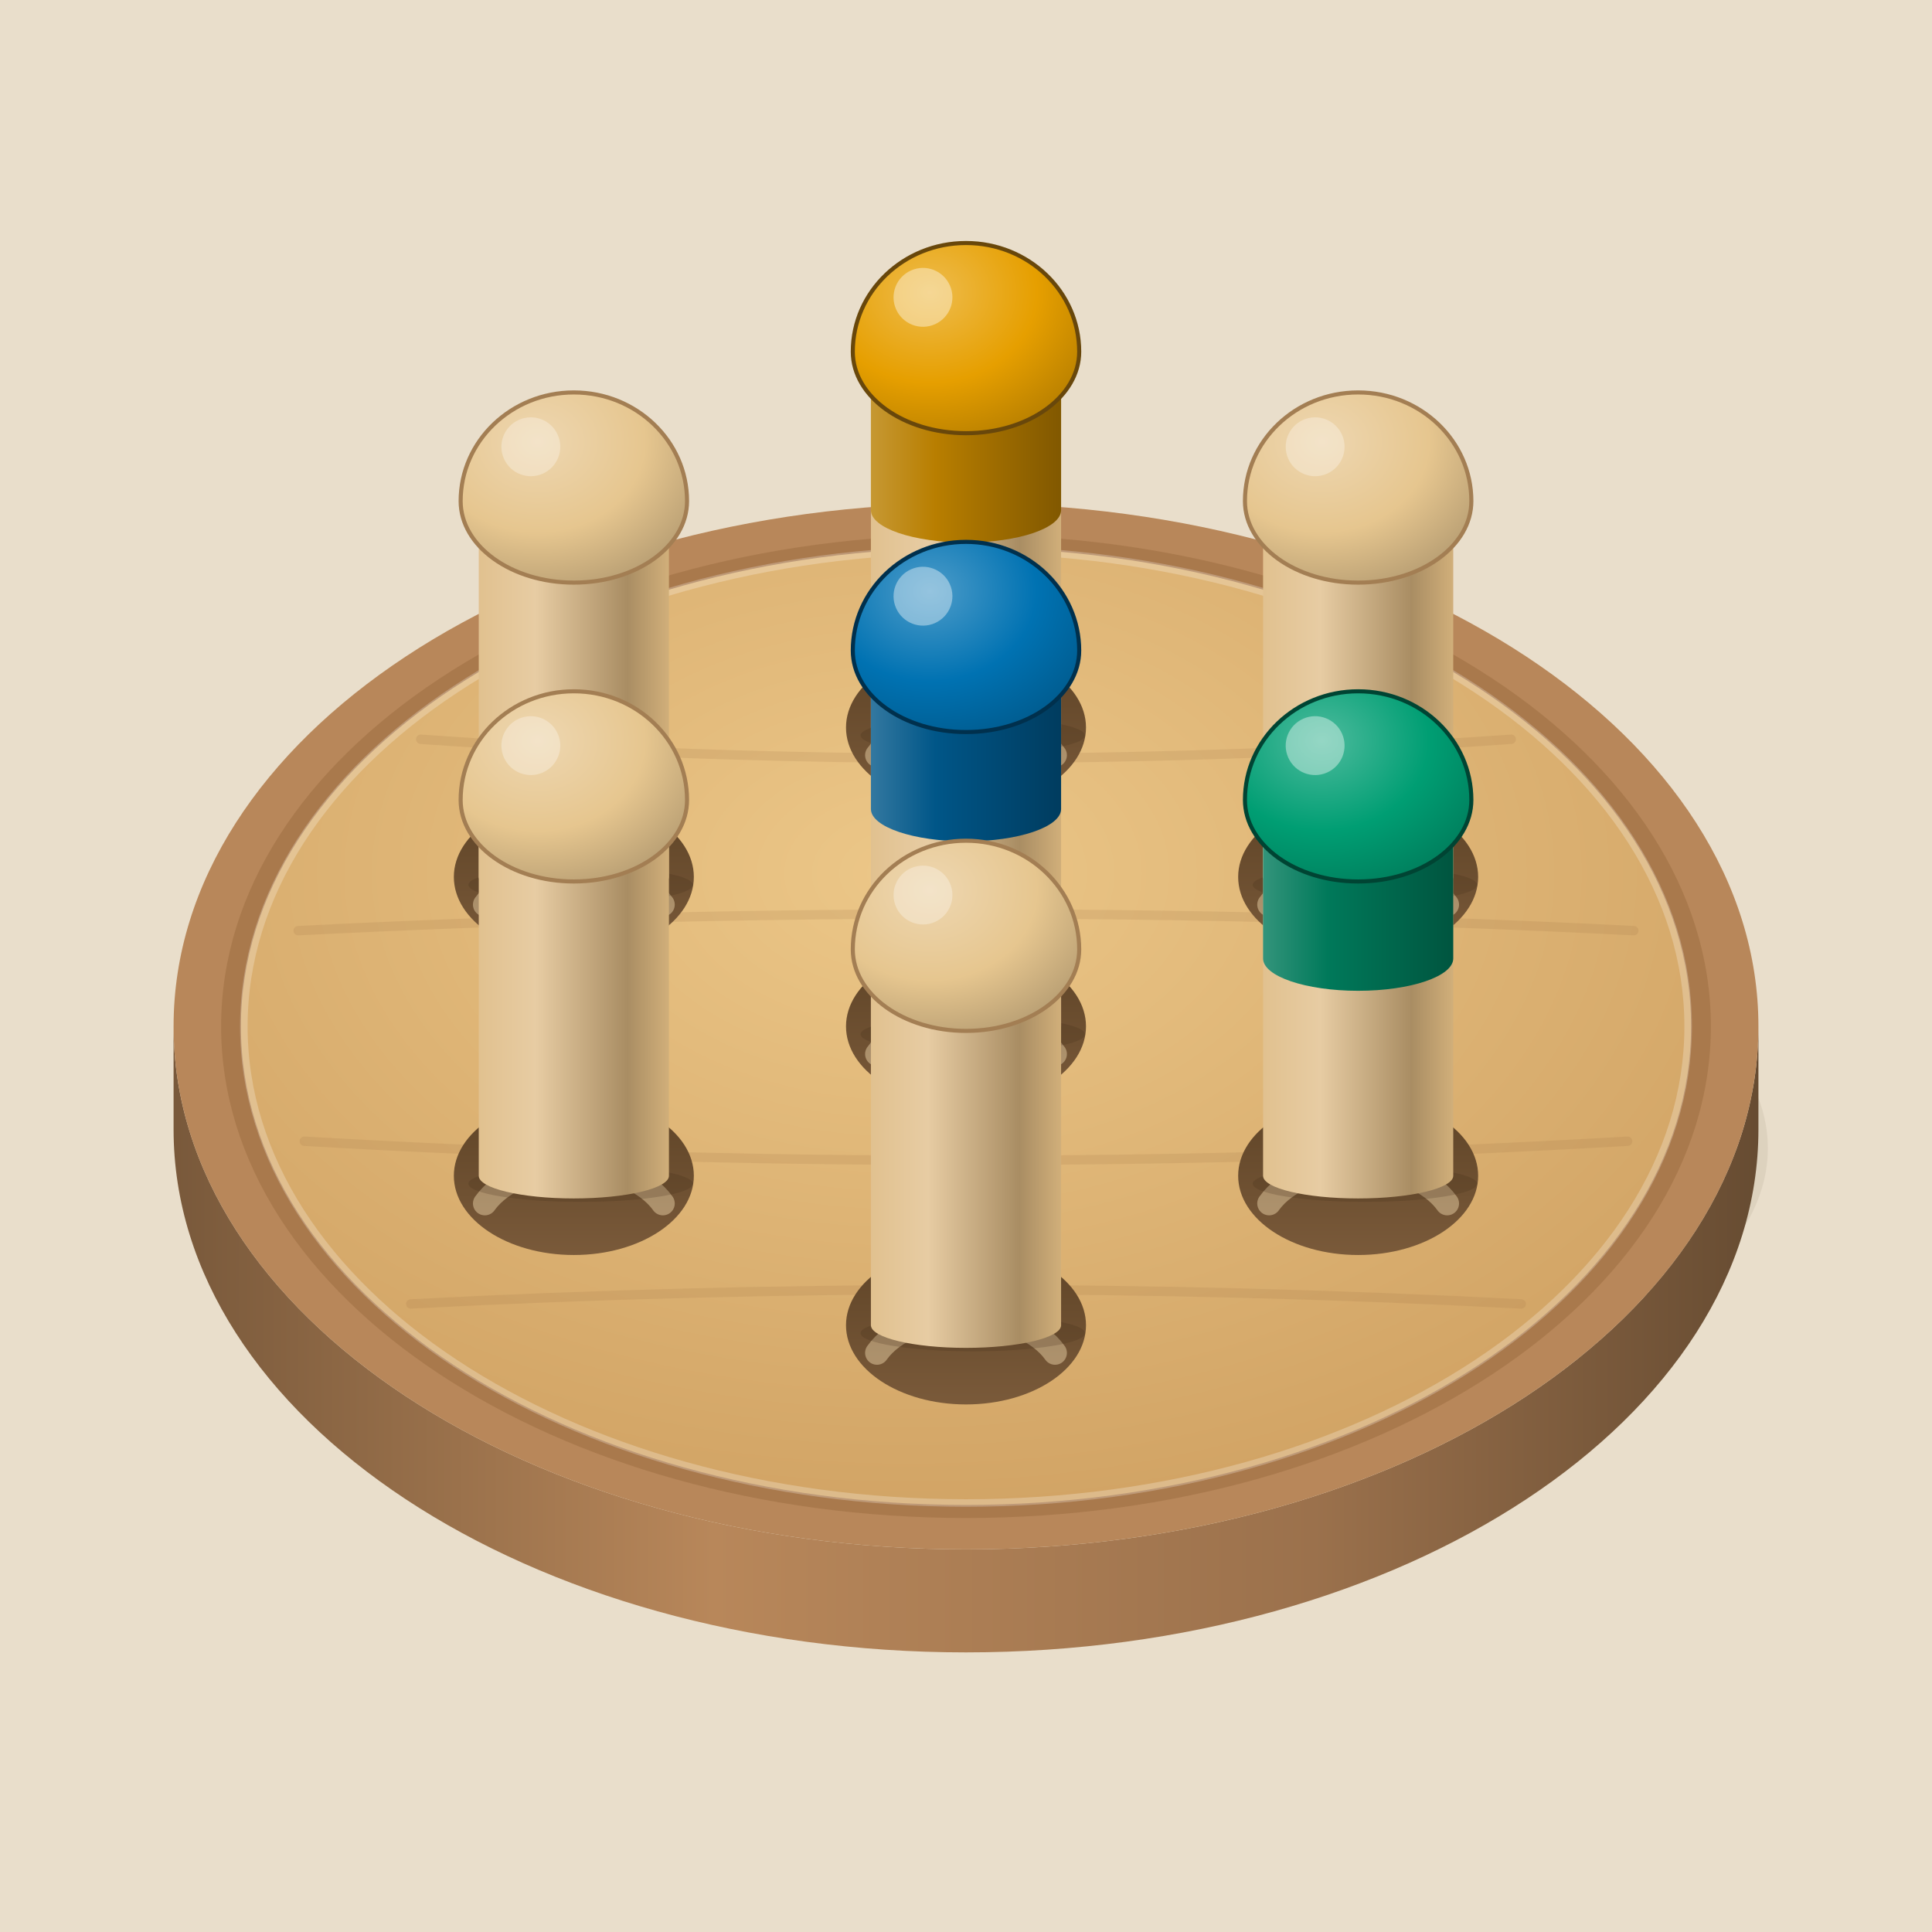
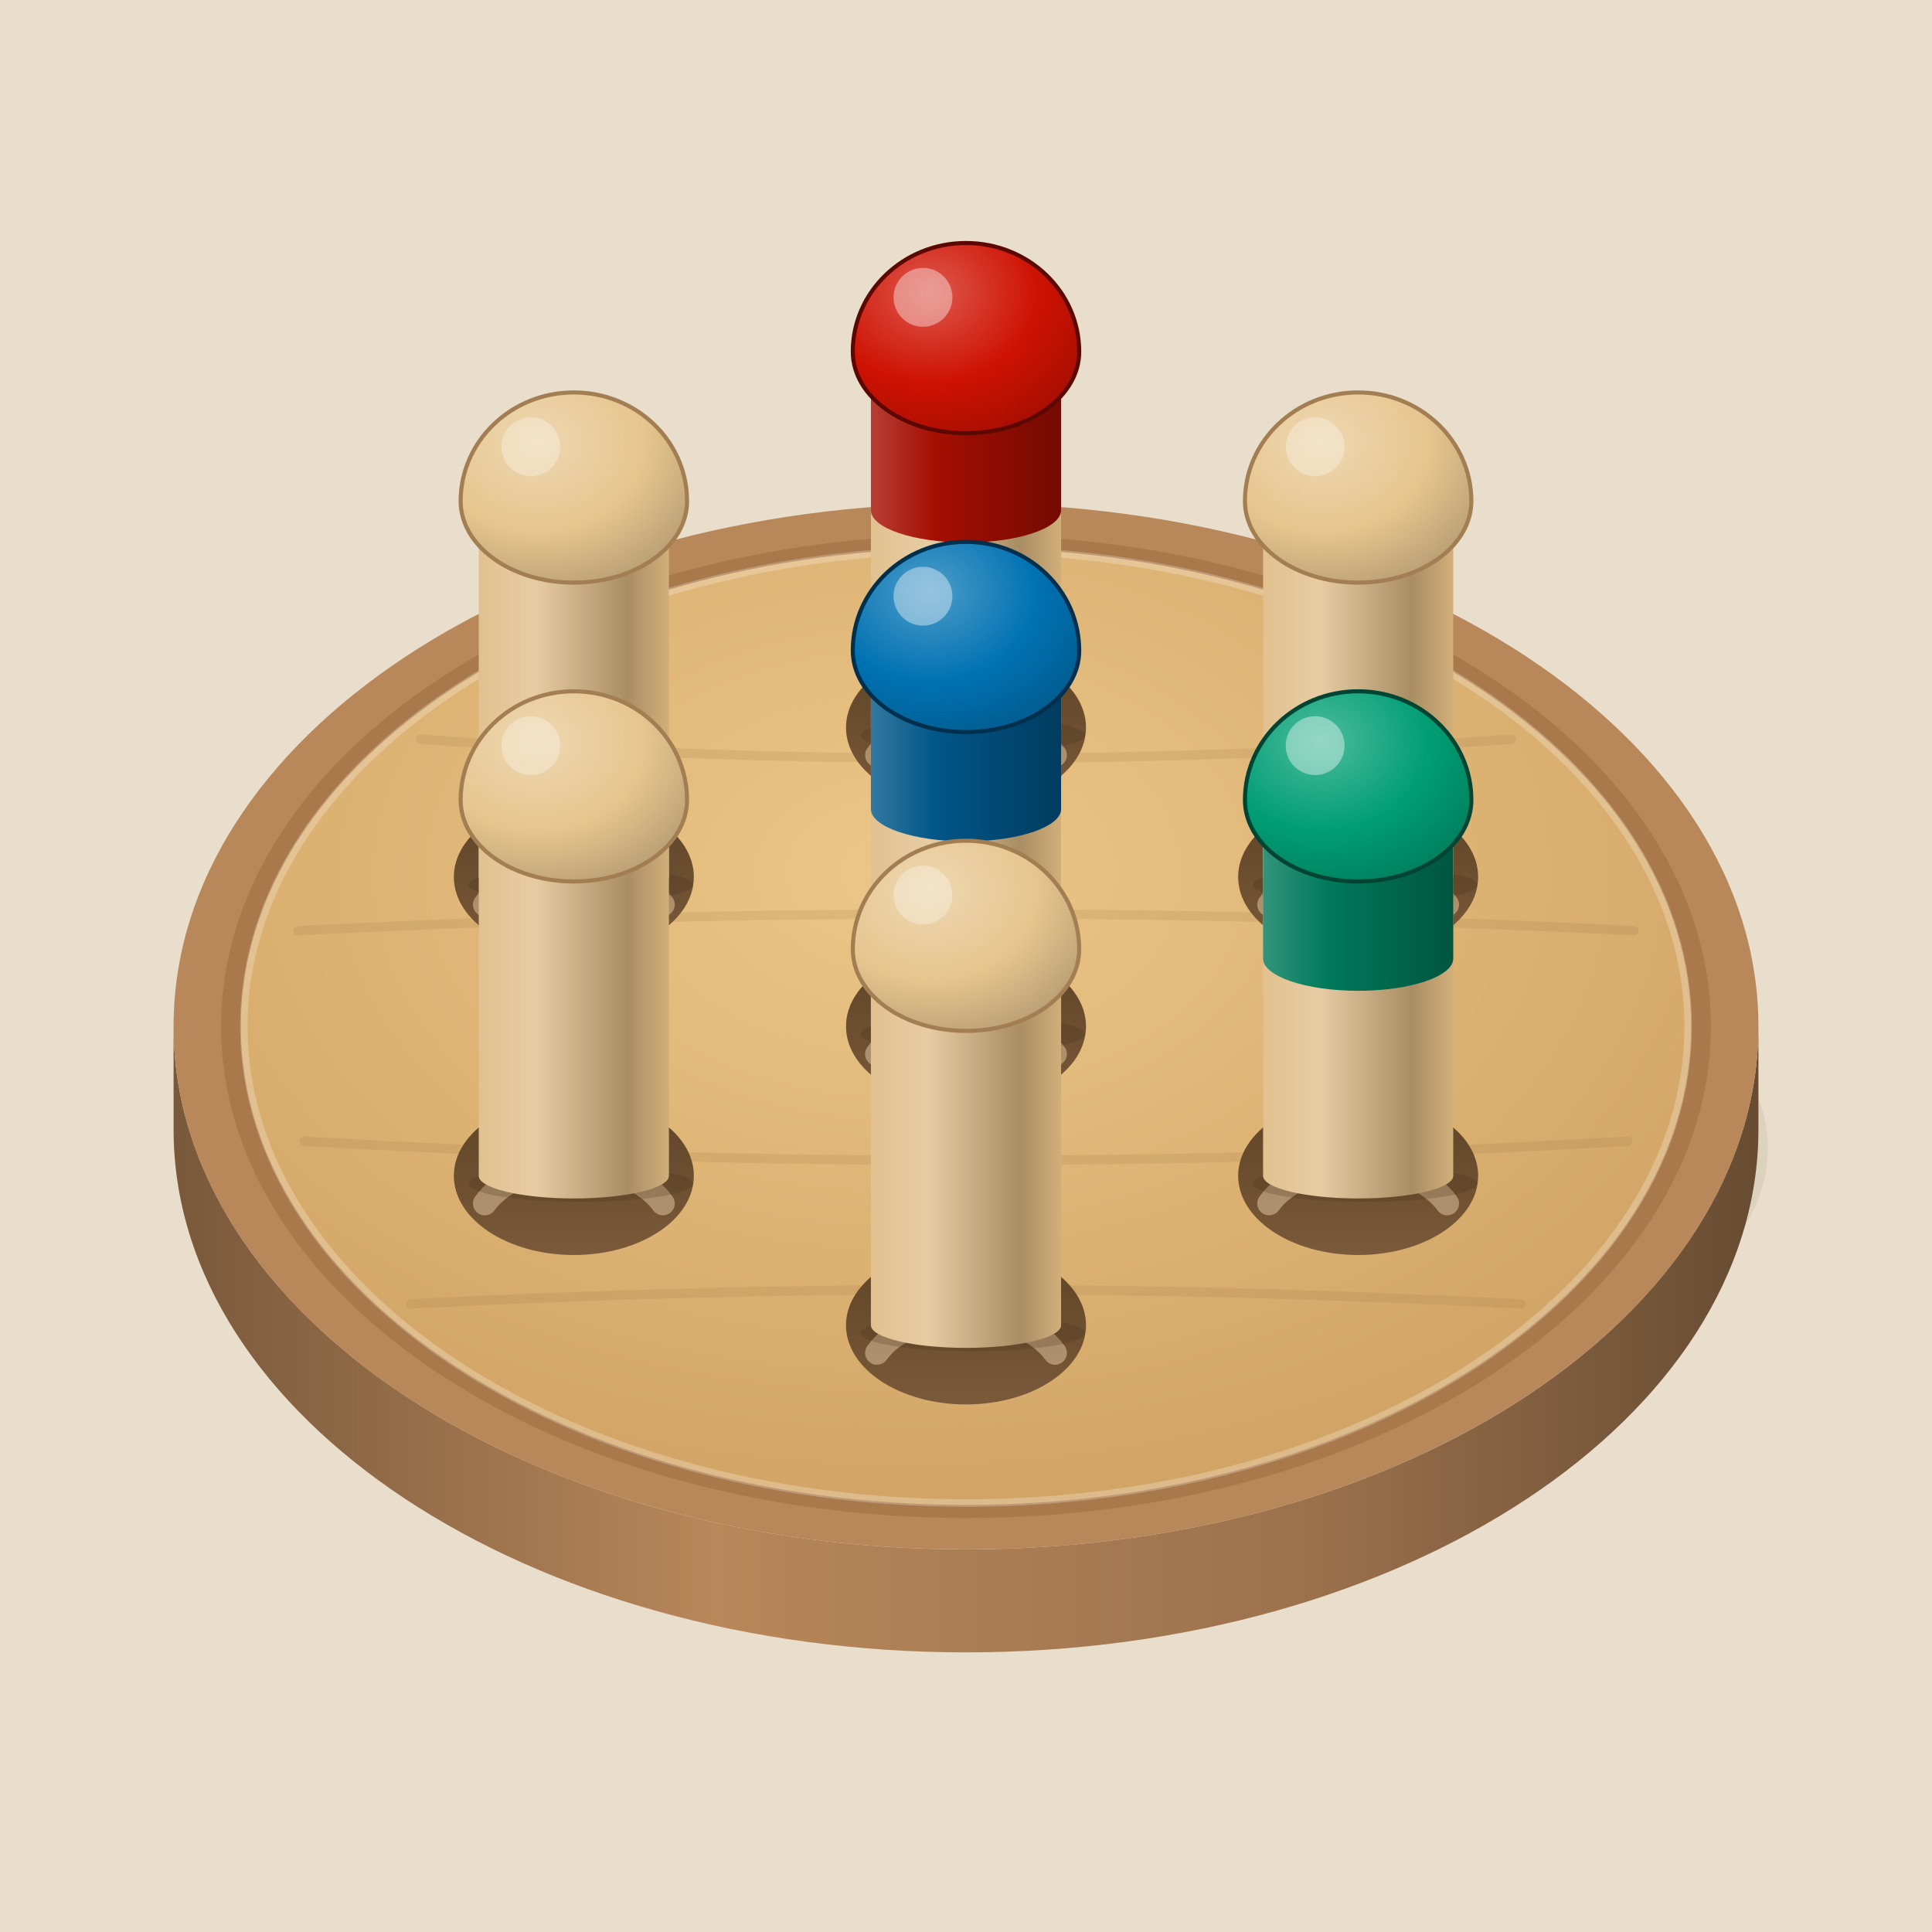
<svg xmlns="http://www.w3.org/2000/svg" width="1024" height="1024" viewBox="0 0 1024 1024">
  <rect x="0" y="0" width="1024" height="1024" fill="#E9DECB" />
  <g>
    <radialGradient id="face" cx="0.46" cy="0.34" r="0.76">
      <stop offset="0" stop-color="#ECC788" />
      <stop offset="1" stop-color="#CE9F60" />
    </radialGradient>
    <linearGradient id="side" x1="0" y1="0" x2="1" y2="0">
      <stop offset="0" stop-color="#79593B" />
      <stop offset="0.34" stop-color="#B8875A" />
      <stop offset="0.72" stop-color="#9B714C" />
      <stop offset="1" stop-color="#674C32" />
    </linearGradient>
    <linearGradient id="hole" x1="0.5" y1="0" x2="0.5" y2="1">
      <stop offset="0" stop-color="#5E4326" />
      <stop offset="1" stop-color="#7A5A3A" />
    </linearGradient>
    <ellipse cx="517" cy="608.6" rx="420" ry="171.86" fill="#3A2612" opacity="0.07" />
    <ellipse cx="517" cy="608.6" rx="403.2" ry="164.99" fill="#3A2612" opacity="0.11" />
    <ellipse cx="517" cy="608.6" rx="378" ry="154.68" fill="#3A2612" opacity="0.16" />
    <path d="M 92 544 L 92 598.6 A 420 277.2 0 0 0 932 598.6 L 932 544 A 420 277.2 0 0 1 92 544 Z" fill="url(#side)" />
    <ellipse cx="512" cy="544" rx="420" ry="277.2" fill="#B8875A" />
    <ellipse cx="512" cy="544" rx="394.8" ry="260.57" fill="#A9794C" />
    <ellipse cx="512" cy="544" rx="384.3" ry="253.64" fill="url(#face)" />
    <ellipse cx="512" cy="544" rx="382.76" ry="252.62" fill="none" stroke="#FFFFFF" stroke-width="4" opacity="0.24" />
    <path d="M 223.01 391.82 Q 512 412.11 800.99 391.82" fill="none" stroke="#9A6E42" stroke-width="5" opacity="0.16" stroke-linecap="round" />
    <path d="M 158.06 493.27 Q 512 475.52 865.94 493.27" fill="none" stroke="#9A6E42" stroke-width="5" opacity="0.16" stroke-linecap="round" />
    <path d="M 161.32 604.87 Q 512 625.16 862.68 604.87" fill="none" stroke="#9A6E42" stroke-width="5" opacity="0.16" stroke-linecap="round" />
    <path d="M 217.73 691.11 Q 512 675.89 806.27 691.11" fill="none" stroke="#9A6E42" stroke-width="5" opacity="0.16" stroke-linecap="round" />
    <ellipse cx="512" cy="544" rx="63.6" ry="41.98" fill="url(#hole)" />
    <path d="M 559.19 558.66 A 52.15 34.42 0 0 0 464.81 558.66" fill="none" stroke="#F3DCB0" stroke-width="12.59" opacity="0.45" stroke-linecap="round" />
    <ellipse cx="512" cy="385.6" rx="63.6" ry="41.98" fill="url(#hole)" />
    <path d="M 559.19 400.26 A 52.15 34.42 0 0 0 464.81 400.26" fill="none" stroke="#F3DCB0" stroke-width="12.59" opacity="0.45" stroke-linecap="round" />
    <ellipse cx="719.85" cy="464.8" rx="63.6" ry="41.98" fill="url(#hole)" />
    <path d="M 767.03 479.46 A 52.15 34.42 0 0 0 672.66 479.46" fill="none" stroke="#F3DCB0" stroke-width="12.59" opacity="0.45" stroke-linecap="round" />
    <ellipse cx="719.85" cy="623.2" rx="63.6" ry="41.98" fill="url(#hole)" />
    <path d="M 767.03 637.86 A 52.15 34.42 0 0 0 672.66 637.86" fill="none" stroke="#F3DCB0" stroke-width="12.59" opacity="0.45" stroke-linecap="round" />
    <ellipse cx="512" cy="702.4" rx="63.6" ry="41.98" fill="url(#hole)" />
    <path d="M 559.19 717.06 A 52.15 34.42 0 0 0 464.81 717.06" fill="none" stroke="#F3DCB0" stroke-width="12.59" opacity="0.45" stroke-linecap="round" />
    <ellipse cx="304.15" cy="623.2" rx="63.6" ry="41.98" fill="url(#hole)" />
    <path d="M 351.34 637.86 A 52.15 34.42 0 0 0 256.97 637.86" fill="none" stroke="#F3DCB0" stroke-width="12.59" opacity="0.45" stroke-linecap="round" />
    <ellipse cx="304.15" cy="464.8" rx="63.6" ry="41.98" fill="url(#hole)" />
    <path d="M 351.34 479.46 A 52.15 34.42 0 0 0 256.97 479.46" fill="none" stroke="#F3DCB0" stroke-width="12.59" opacity="0.45" stroke-linecap="round" />
    <linearGradient id="pg512_386b" x1="0" y1="0" x2="1" y2="0">
      <stop offset="0" stop-color="#E1C18F" />
      <stop offset="0.3" stop-color="#E7CCA3" />
      <stop offset="0.78" stop-color="#A98D63" />
      <stop offset="1" stop-color="#D1AF7A" />
    </linearGradient>
    <radialGradient id="pg512_386c" cx="0.34" cy="0.26" r="0.86">
-       <stop offset="0" stop-color="#EEBC4D" />
-       <stop offset="0.55" stop-color="#E69F00" />
-       <stop offset="1" stop-color="#B37C00" />
+       <stop offset="0" stop-color="#DD594E" />
+       <stop offset="0.55" stop-color="#CE1202" />
+       <stop offset="1" stop-color="#A10E02" />
    </radialGradient>
    <ellipse cx="515.6" cy="389.8" rx="59.47" ry="9.6" fill="#3A2612" opacity="0.2" />
    <path d="M 461.6 193.6 L 461.6 385.6 A 50.4 12 0 0 0 562.4 385.6 L 562.4 193.6 Z" fill="url(#pg512_386b)" />
    <linearGradient id="pg512_386n" x1="0" y1="0" x2="1" y2="0">
-       <stop offset="0" stop-color="#C69833" />
-       <stop offset="0.34" stop-color="#B87E00" />
-       <stop offset="1" stop-color="#815800" />
+       <stop offset="0" stop-color="#B73E35" />
+       <stop offset="0.34" stop-color="#A50E02" />
+       <stop offset="1" stop-color="#740A01" />
    </linearGradient>
    <path d="M 461.6 193.6 L 461.6 270.4 A 50.4 17.14 0 0 0 562.4 270.4 L 562.4 193.6 Z" fill="url(#pg512_386n)" />
-     <path d="M 452 186.4 A 60 57.6 0 0 1 572 186.4 A 60 43.2 0 0 1 452 186.4 Z" fill="url(#pg512_386c)" stroke="#68470B" stroke-width="2.16" />
+     <path d="M 452 186.4 A 60 57.6 0 0 1 572 186.4 A 60 43.2 0 0 1 452 186.4 Z" fill="url(#pg512_386c)" stroke="#5C0801" stroke-width="2.16" />
    <ellipse cx="489.2" cy="157.6" rx="15.6" ry="15.6" fill="#FFFFFF" opacity="0.4" transform="rotate(-24 489.2 157.6)" />
    <linearGradient id="pg720_465b" x1="0" y1="0" x2="1" y2="0">
      <stop offset="0" stop-color="#E1C18F" />
      <stop offset="0.3" stop-color="#E7CCA3" />
      <stop offset="0.78" stop-color="#A98D63" />
      <stop offset="1" stop-color="#D1AF7A" />
    </linearGradient>
    <radialGradient id="pg720_465c" cx="0.34" cy="0.26" r="0.86">
      <stop offset="0" stop-color="#EED7B1" />
      <stop offset="0.55" stop-color="#E6C68F" />
      <stop offset="1" stop-color="#B39A70" />
    </radialGradient>
    <ellipse cx="723.45" cy="469" rx="59.47" ry="9.6" fill="#3A2612" opacity="0.2" />
    <path d="M 669.45 272.8 L 669.45 464.8 A 50.4 12 0 0 0 770.25 464.8 L 770.25 272.8 Z" fill="url(#pg720_465b)" />
    <path d="M 659.85 265.6 A 60 57.6 0 0 1 779.85 265.6 A 60 43.2 0 0 1 659.85 265.6 Z" fill="url(#pg720_465c)" stroke="#A37E53" stroke-width="2.16" />
    <ellipse cx="697.05" cy="236.8" rx="15.6" ry="15.6" fill="#FFFFFF" opacity="0.3" transform="rotate(-24 697.05 236.8)" />
    <linearGradient id="pg304_465b" x1="0" y1="0" x2="1" y2="0">
      <stop offset="0" stop-color="#E1C18F" />
      <stop offset="0.3" stop-color="#E7CCA3" />
      <stop offset="0.78" stop-color="#A98D63" />
      <stop offset="1" stop-color="#D1AF7A" />
    </linearGradient>
    <radialGradient id="pg304_465c" cx="0.34" cy="0.26" r="0.86">
      <stop offset="0" stop-color="#EED7B1" />
      <stop offset="0.55" stop-color="#E6C68F" />
      <stop offset="1" stop-color="#B39A70" />
    </radialGradient>
    <ellipse cx="307.75" cy="469" rx="59.47" ry="9.6" fill="#3A2612" opacity="0.2" />
    <path d="M 253.75 272.8 L 253.75 464.8 A 50.4 12 0 0 0 354.55 464.8 L 354.55 272.8 Z" fill="url(#pg304_465b)" />
    <path d="M 244.15 265.6 A 60 57.6 0 0 1 364.15 265.6 A 60 43.2 0 0 1 244.15 265.6 Z" fill="url(#pg304_465c)" stroke="#A37E53" stroke-width="2.16" />
    <ellipse cx="281.35" cy="236.8" rx="15.6" ry="15.6" fill="#FFFFFF" opacity="0.3" transform="rotate(-24 281.35 236.8)" />
    <linearGradient id="pg512_544b" x1="0" y1="0" x2="1" y2="0">
      <stop offset="0" stop-color="#E1C18F" />
      <stop offset="0.3" stop-color="#E7CCA3" />
      <stop offset="0.78" stop-color="#A98D63" />
      <stop offset="1" stop-color="#D1AF7A" />
    </linearGradient>
    <radialGradient id="pg512_544c" cx="0.34" cy="0.26" r="0.86">
      <stop offset="0" stop-color="#4D9CC9" />
      <stop offset="0.55" stop-color="#0072B2" />
      <stop offset="1" stop-color="#00598B" />
    </radialGradient>
    <ellipse cx="515.6" cy="548.2" rx="59.47" ry="9.6" fill="#3A2612" opacity="0.2" />
    <path d="M 461.6 352 L 461.6 544 A 50.4 12 0 0 0 562.4 544 L 562.4 352 Z" fill="url(#pg512_544b)" />
    <linearGradient id="pg512_544n" x1="0" y1="0" x2="1" y2="0">
      <stop offset="0" stop-color="#3378A0" />
      <stop offset="0.34" stop-color="#005688" />
      <stop offset="1" stop-color="#003C5F" />
    </linearGradient>
    <path d="M 461.6 352 L 461.6 428.8 A 50.4 17.14 0 0 0 562.4 428.8 L 562.4 352 Z" fill="url(#pg512_544n)" />
    <path d="M 452 344.8 A 60 57.6 0 0 1 572 344.8 A 60 43.2 0 0 1 452 344.8 Z" fill="url(#pg512_544c)" stroke="#00304D" stroke-width="2.16" />
    <ellipse cx="489.2" cy="316" rx="15.6" ry="15.6" fill="#FFFFFF" opacity="0.4" transform="rotate(-24 489.2 316)" />
    <linearGradient id="pg720_623b" x1="0" y1="0" x2="1" y2="0">
      <stop offset="0" stop-color="#E1C18F" />
      <stop offset="0.3" stop-color="#E7CCA3" />
      <stop offset="0.78" stop-color="#A98D63" />
      <stop offset="1" stop-color="#D1AF7A" />
    </linearGradient>
    <radialGradient id="pg720_623c" cx="0.34" cy="0.26" r="0.86">
      <stop offset="0" stop-color="#4DBB9D" />
      <stop offset="0.55" stop-color="#009E73" />
      <stop offset="1" stop-color="#007B5A" />
    </radialGradient>
    <ellipse cx="723.45" cy="627.4" rx="59.47" ry="9.6" fill="#3A2612" opacity="0.2" />
    <path d="M 669.45 431.2 L 669.45 623.2 A 50.4 12 0 0 0 770.25 623.2 L 770.25 431.2 Z" fill="url(#pg720_623b)" />
    <linearGradient id="pg720_623n" x1="0" y1="0" x2="1" y2="0">
      <stop offset="0" stop-color="#33947B" />
      <stop offset="0.34" stop-color="#00795A" />
      <stop offset="1" stop-color="#00553F" />
    </linearGradient>
    <path d="M 669.45 431.2 L 669.45 508 A 50.4 17.14 0 0 0 770.25 508 L 770.25 431.2 Z" fill="url(#pg720_623n)" />
    <path d="M 659.85 424 A 60 57.6 0 0 1 779.85 424 A 60 43.2 0 0 1 659.85 424 Z" fill="url(#pg720_623c)" stroke="#004433" stroke-width="2.16" />
    <ellipse cx="697.05" cy="395.2" rx="15.6" ry="15.6" fill="#FFFFFF" opacity="0.4" transform="rotate(-24 697.05 395.2)" />
    <linearGradient id="pg304_623b" x1="0" y1="0" x2="1" y2="0">
      <stop offset="0" stop-color="#E1C18F" />
      <stop offset="0.3" stop-color="#E7CCA3" />
      <stop offset="0.78" stop-color="#A98D63" />
      <stop offset="1" stop-color="#D1AF7A" />
    </linearGradient>
    <radialGradient id="pg304_623c" cx="0.34" cy="0.26" r="0.86">
      <stop offset="0" stop-color="#EED7B1" />
      <stop offset="0.55" stop-color="#E6C68F" />
      <stop offset="1" stop-color="#B39A70" />
    </radialGradient>
    <ellipse cx="307.75" cy="627.4" rx="59.47" ry="9.6" fill="#3A2612" opacity="0.2" />
    <path d="M 253.75 431.2 L 253.75 623.2 A 50.4 12 0 0 0 354.55 623.2 L 354.55 431.2 Z" fill="url(#pg304_623b)" />
    <path d="M 244.15 424 A 60 57.6 0 0 1 364.15 424 A 60 43.2 0 0 1 244.15 424 Z" fill="url(#pg304_623c)" stroke="#A37E53" stroke-width="2.16" />
    <ellipse cx="281.35" cy="395.2" rx="15.6" ry="15.6" fill="#FFFFFF" opacity="0.3" transform="rotate(-24 281.35 395.2)" />
    <linearGradient id="pg512_702b" x1="0" y1="0" x2="1" y2="0">
      <stop offset="0" stop-color="#E1C18F" />
      <stop offset="0.3" stop-color="#E7CCA3" />
      <stop offset="0.78" stop-color="#A98D63" />
      <stop offset="1" stop-color="#D1AF7A" />
    </linearGradient>
    <radialGradient id="pg512_702c" cx="0.34" cy="0.26" r="0.86">
      <stop offset="0" stop-color="#EED7B1" />
      <stop offset="0.55" stop-color="#E6C68F" />
      <stop offset="1" stop-color="#B39A70" />
    </radialGradient>
    <ellipse cx="515.6" cy="706.6" rx="59.47" ry="9.6" fill="#3A2612" opacity="0.2" />
    <path d="M 461.6 510.4 L 461.6 702.4 A 50.4 12 0 0 0 562.4 702.4 L 562.4 510.4 Z" fill="url(#pg512_702b)" />
    <path d="M 452 503.2 A 60 57.6 0 0 1 572 503.2 A 60 43.2 0 0 1 452 503.2 Z" fill="url(#pg512_702c)" stroke="#A37E53" stroke-width="2.16" />
    <ellipse cx="489.2" cy="474.4" rx="15.6" ry="15.6" fill="#FFFFFF" opacity="0.3" transform="rotate(-24 489.2 474.4)" />
  </g>
</svg>
